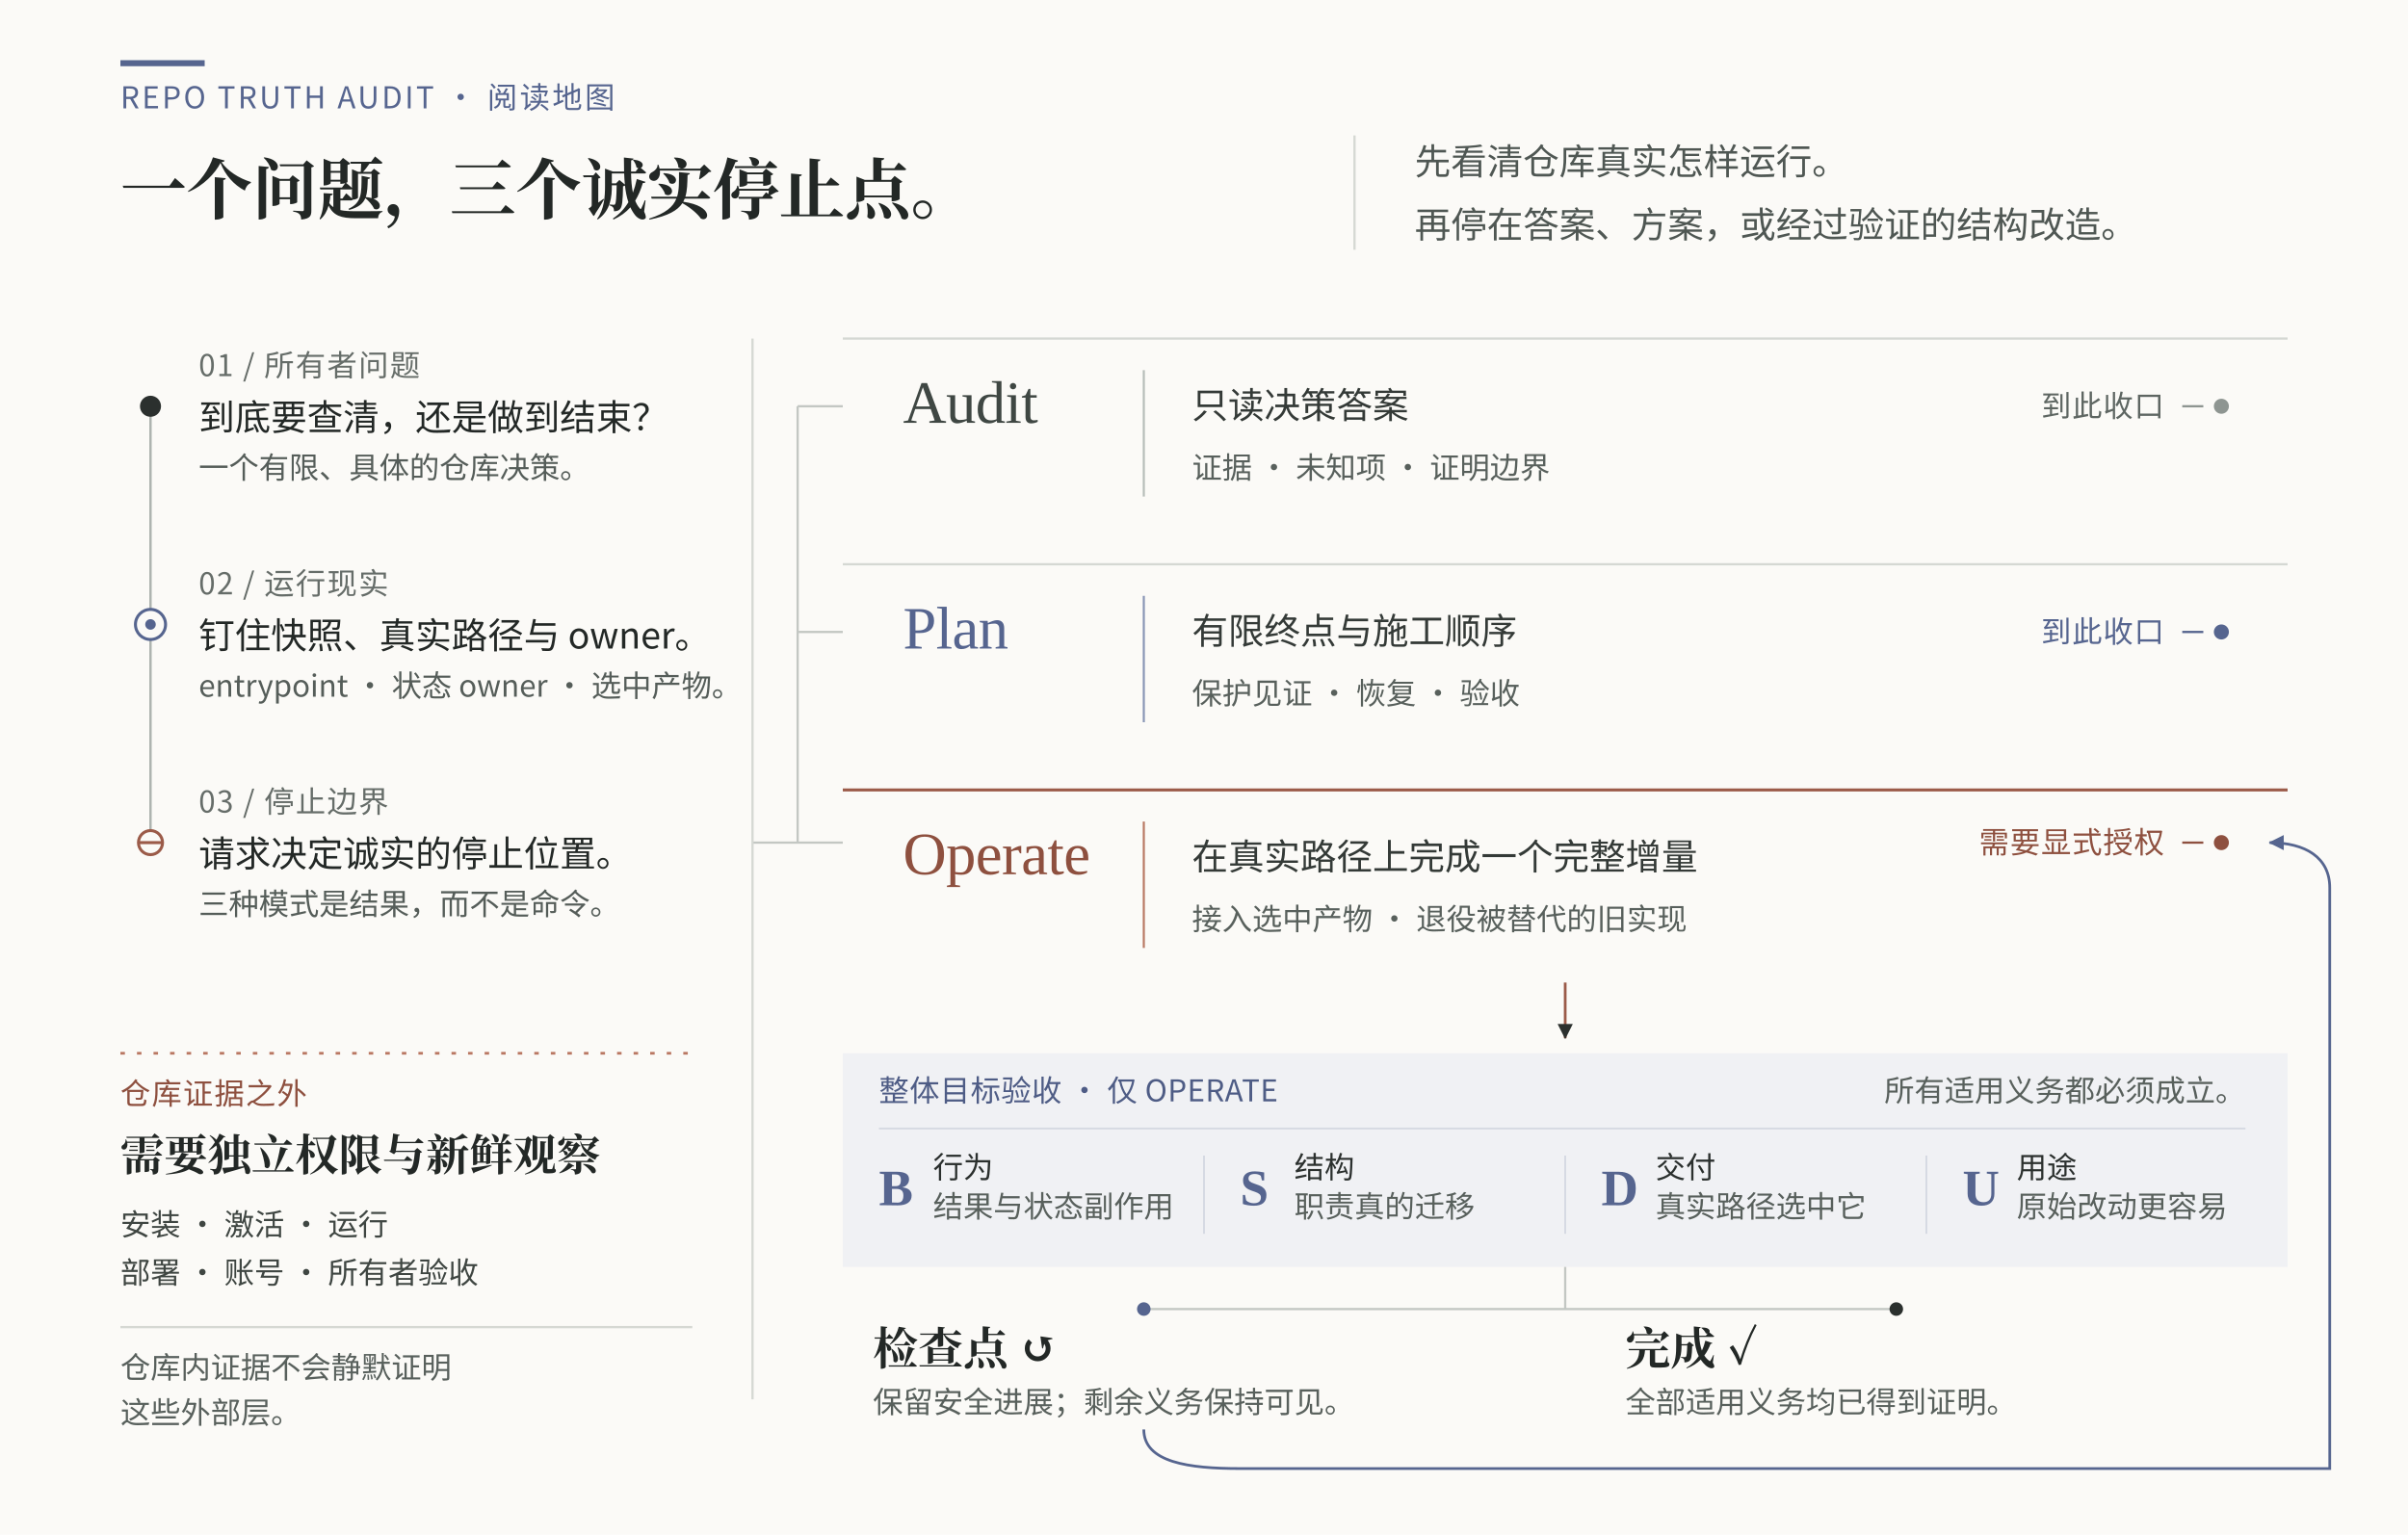
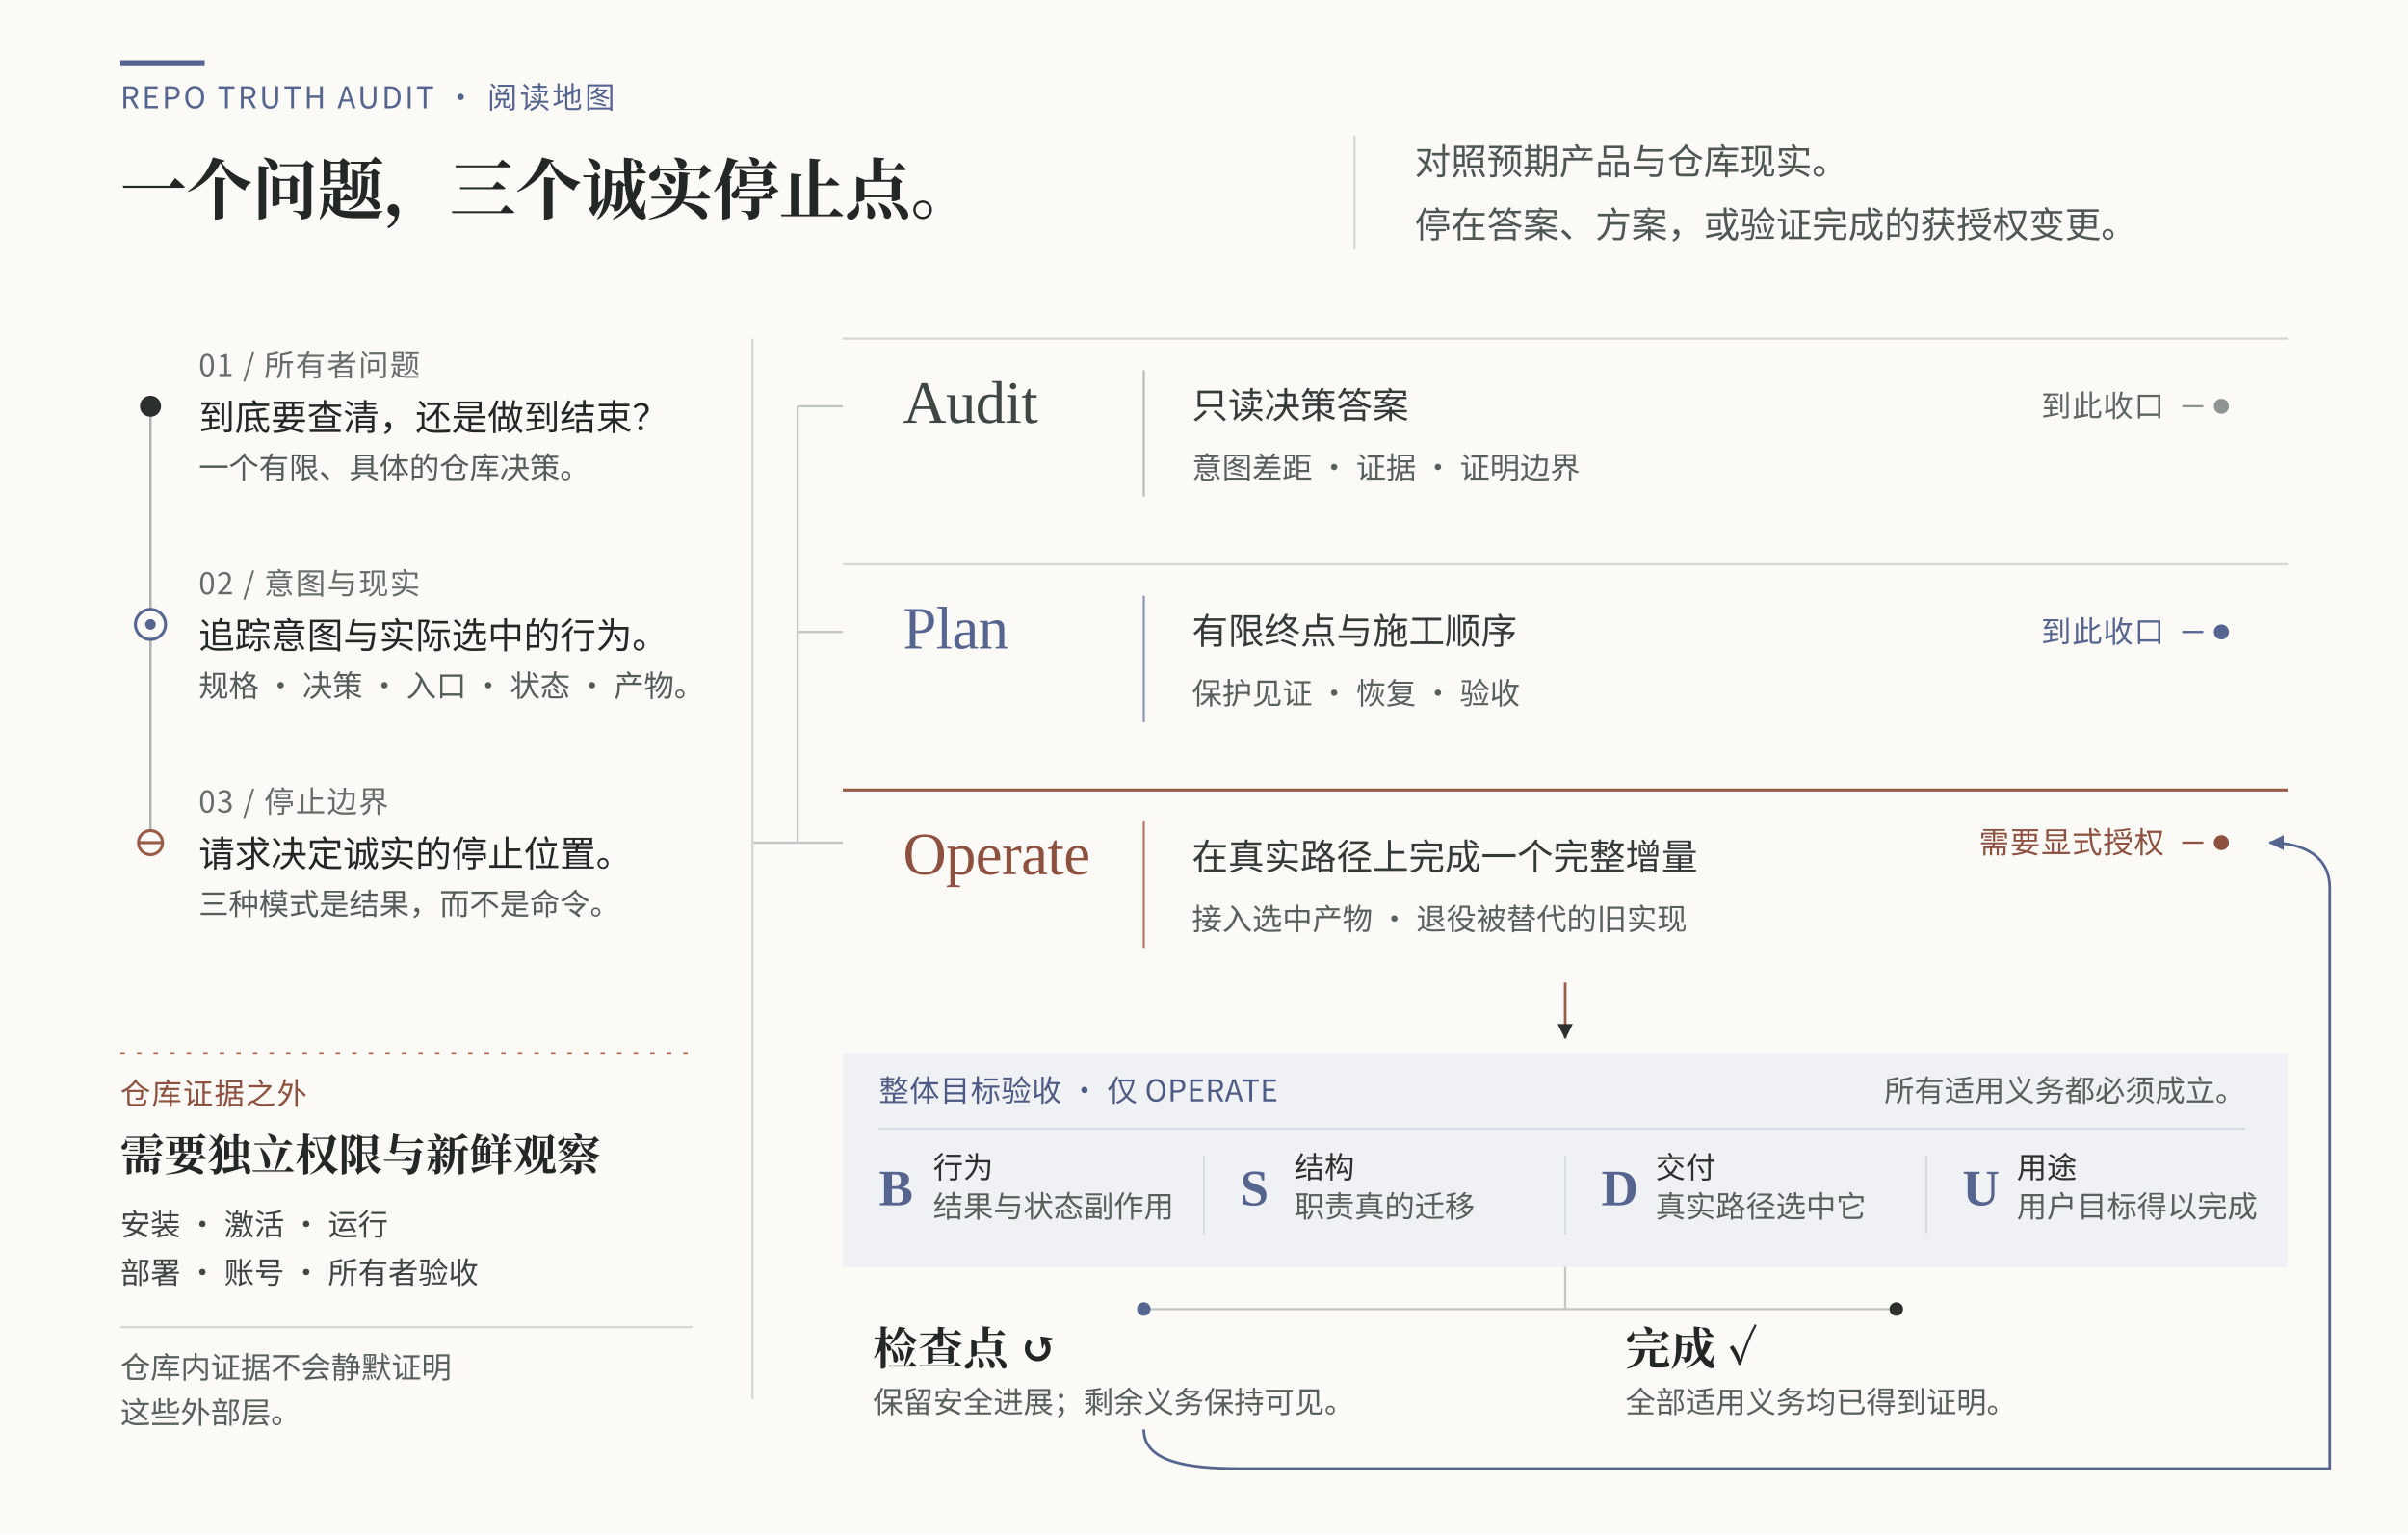
<svg xmlns="http://www.w3.org/2000/svg" width="1600" height="1020" viewBox="0 0 1600 1020" role="img" aria-labelledby="overview-title overview-desc" lang="zh-CN">
  <defs>
    <marker id="arrow-ink" viewBox="0 0 10 10" refX="8.5" refY="5" markerWidth="7" markerHeight="7" orient="auto">
      <path d="M1 1L9 5L1 9Z" fill="#2B302E" />
    </marker>
    <marker id="arrow-accent" viewBox="0 0 10 10" refX="8.5" refY="5" markerWidth="7" markerHeight="7" orient="auto">
      <path d="M1 1L9 5L1 9Z" fill="#56658F" />
    </marker>
    <style>
      /* 字体灰度：主墨色、正文、辅助文字、元数据；结构线使用最安静的灰度。 */
      .display { font-family: "Songti SC", "Noto Serif CJK SC", "STSong", serif; font-size: 44px; font-weight: 600; letter-spacing: -0.25px; fill: #232826; }
      .subtitle { font-family: "PingFang SC", "Noto Sans CJK SC", "Segoe UI", sans-serif; font-size: 24px; font-weight: 400; fill: #4F5753; }
      .kicker { font-family: "Helvetica Neue", "PingFang SC", "Noto Sans CJK SC", sans-serif; font-size: 20px; font-weight: 500; letter-spacing: 1.6px; fill: #56658F; }
      .meta { font-family: "Helvetica Neue", "PingFang SC", "Noto Sans CJK SC", sans-serif; font-size: 20px; font-weight: 500; letter-spacing: 0.9px; fill: #666D69; }
      .rail-title { font-family: "PingFang SC", "Noto Sans CJK SC", "Segoe UI", sans-serif; font-size: 24px; font-weight: 500; fill: #232826; }
      .rail-body { font-family: "PingFang SC", "Noto Sans CJK SC", "Segoe UI", sans-serif; font-size: 20px; font-weight: 400; fill: #555D59; }
      .mode-title { font-family: Georgia, "Times New Roman", serif; font-size: 40px; font-weight: 400; letter-spacing: -0.35px; }
      .mode-caption { font-family: "PingFang SC", "Noto Sans CJK SC", "Segoe UI", sans-serif; font-size: 24px; font-weight: 500; fill: #343A37; }
      .mode-lead { font-family: "PingFang SC", "Noto Sans CJK SC", "Segoe UI", sans-serif; font-size: 24px; font-weight: 500; fill: #343A37; }
      .support { font-family: "PingFang SC", "Noto Sans CJK SC", "Segoe UI", sans-serif; font-size: 20px; font-weight: 400; fill: #58605C; }
      .status { font-family: "PingFang SC", "Noto Sans CJK SC", "Segoe UI", sans-serif; font-size: 20px; font-weight: 500; letter-spacing: 0.6px; fill: #5E6662; }
      .status-authorized { font-family: "PingFang SC", "Noto Sans CJK SC", "Segoe UI", sans-serif; font-size: 20px; font-weight: 500; letter-spacing: 0.6px; fill: #8E503F; }
      .audit-ink { fill: #3F4743; }
      .plan-ink { fill: #56658F; }
      .operate-ink { fill: #8E503F; }
      .accept-head { font-family: "PingFang SC", "Noto Sans CJK SC", "Segoe UI", sans-serif; font-size: 20px; font-weight: 500; letter-spacing: 0.3px; fill: #4E5C85; }
      .accept-letter { font-family: Georgia, "Times New Roman", serif; font-size: 34px; font-weight: 600; fill: #56658F; }
      .accept-title { font-family: "PingFang SC", "Noto Sans CJK SC", "Segoe UI", sans-serif; font-size: 20px; font-weight: 500; fill: #2B302E; }
      .outcome { font-family: "Songti SC", "Noto Serif CJK SC", "STSong", serif; font-size: 30px; font-weight: 600; fill: #232826; }
      .external-kicker { font-family: "PingFang SC", "Noto Sans CJK SC", "Segoe UI", sans-serif; font-size: 20px; font-weight: 500; letter-spacing: 0.8px; fill: #8E503F; }
      .external-title { font-family: "Songti SC", "Noto Serif CJK SC", "STSong", serif; font-size: 29px; font-weight: 600; fill: #232826; }
      .external-list { font-family: "PingFang SC", "Noto Sans CJK SC", "Segoe UI", sans-serif; font-size: 20px; font-weight: 500; fill: #3F4642; }
      .hairline { stroke: #D5D8D3; stroke-width: 1.5; vector-effect: non-scaling-stroke; }
      .spine { fill: none; stroke: #AEB4B0; stroke-width: 1.6; vector-effect: non-scaling-stroke; }
      .branch { fill: none; stroke: #C3C7C3; stroke-width: 1.5; vector-effect: non-scaling-stroke; }
      .operate-line { fill: none; stroke: #9B5B49; stroke-width: 2; vector-effect: non-scaling-stroke; }
      .return { fill: none; stroke: #56658F; stroke-width: 1.8; marker-end: url(#arrow-accent); vector-effect: non-scaling-stroke; }
    </style>
  </defs>
  <rect width="1600" height="1020" fill="#FBFAF7" />
  <g id="diagram-header" data-readability-background="#FBFAF7">
    <line x1="80" y1="42" x2="136" y2="42" stroke="#56658F" stroke-width="4" />
    <text x="80" y="72" class="kicker" data-readability="supporting">REPO TRUTH AUDIT · 阅读地图</text>
    <text x="80" y="142" class="display" data-readability="critical">一个问题，三个诚实停止点。</text>
    <line x1="900" y1="90" x2="900" y2="166" class="hairline" />
-     <text x="940" y="116" class="subtitle">先看清仓库真实怎样运行。</text>
-     <text x="940" y="158" class="subtitle">再停在答案、方案，或经过验证的结构改造。</text>
+     <text x="940" y="116" class="subtitle">对照预期产品与仓库现实。</text>
+     <text x="940" y="158" class="subtitle">停在答案、方案，或验证完成的获授权变更。</text>
  </g>
  <g id="common-path" data-readability-background="#FBFAF7">
    <line x1="100" y1="270" x2="100" y2="560" class="spine" />
    <path d="M500 560H530V270M530 270H560M530 420H560M530 560H560" class="branch" />
  </g>
  <g id="node-question" data-readability-background="#FBFAF7">
    <circle cx="100" cy="270" r="7" fill="#2B302E" />
    <text x="132" y="250" class="meta" data-readability="supporting">01 / 所有者问题</text>
    <text x="132" y="286" class="rail-title">到底要查清，还是做到结束？</text>
    <text x="132" y="318" class="rail-body" data-readability="supporting">一个有限、具体的仓库决策。</text>
  </g>
  <g id="node-pin" data-readability-background="#FBFAF7">
    <circle cx="100" cy="415" r="10" fill="#FBFAF7" stroke="#56658F" stroke-width="2" />
    <circle cx="100" cy="415" r="3.5" fill="#56658F" />
-     <text x="132" y="395" class="meta" data-readability="supporting">02 / 运行现实</text>
-     <text x="132" y="431" class="rail-title">钉住快照、真实路径与 owner。</text>
-     <text x="132" y="463" class="rail-body" data-readability="supporting">entrypoint · 状态 owner · 选中产物。</text>
+     <text x="132" y="395" class="meta" data-readability="supporting">02 / 意图与现实</text>
+     <text x="132" y="431" class="rail-title">追踪意图与实际选中的行为。</text>
+     <text x="132" y="463" class="rail-body" data-readability="supporting">规格 · 决策 · 入口 · 状态 · 产物。</text>
  </g>
  <g id="node-route" data-readability-background="#FBFAF7">
    <circle cx="100" cy="560" r="8" fill="#FBFAF7" stroke="#9B5B49" stroke-width="2" />
    <line x1="92" y1="560" x2="108" y2="560" stroke="#9B5B49" stroke-width="2" />
    <text x="132" y="540" class="meta" data-readability="supporting">03 / 停止边界</text>
    <text x="132" y="576" class="rail-title">请求决定诚实的停止位置。</text>
    <text x="132" y="608" class="rail-body" data-readability="supporting">三种模式是结果，而不是命令。</text>
  </g>
  <line x1="500" y1="225" x2="500" y2="930" class="hairline" />
  <g id="mode-audit" data-readability-background="#FBFAF7">
    <line x1="560" y1="225" x2="1520" y2="225" class="hairline" />
    <text x="600" y="281" class="mode-title audit-ink">Audit</text>
    <line x1="760" y1="246" x2="760" y2="330" stroke="#B7BDB9" stroke-width="1.4" />
    <text x="792" y="278" class="mode-caption">只读决策答案</text>
-     <text x="792" y="318" class="support" data-readability="supporting">证据 · 未知项 · 证明边界</text>
+     <text x="792" y="318" class="support" data-readability="supporting">意图差距 · 证据 · 证明边界</text>
    <text x="1438" y="277" text-anchor="end" class="status" data-readability="supporting">到此收口</text>
    <line x1="1450" y1="270" x2="1464" y2="270" stroke="#8E9591" stroke-width="1.5" />
    <circle cx="1476" cy="270" r="5" fill="#8E9591" />
  </g>
  <g id="mode-plan" data-readability-background="#FBFAF7">
    <line x1="560" y1="375" x2="1520" y2="375" class="hairline" />
    <text x="600" y="431" class="mode-title plan-ink">Plan</text>
    <line x1="760" y1="396" x2="760" y2="480" stroke="#8995B5" stroke-width="1.4" />
    <text x="792" y="428" class="mode-caption">有限终点与施工顺序</text>
    <text x="792" y="468" class="support" data-readability="supporting">保护见证 · 恢复 · 验收</text>
    <text x="1438" y="427" text-anchor="end" class="status plan-ink" data-readability="supporting">到此收口</text>
    <line x1="1450" y1="420" x2="1464" y2="420" stroke="#56658F" stroke-width="1.5" />
    <circle cx="1476" cy="420" r="5" fill="#56658F" />
  </g>
  <g id="mode-operate" data-readability-background="#FBFAF7">
    <line x1="560" y1="525" x2="1520" y2="525" class="operate-line" />
    <text x="600" y="581" class="mode-title operate-ink">Operate</text>
    <line x1="760" y1="546" x2="760" y2="630" stroke="#B97863" stroke-width="1.4" />
    <text x="792" y="578" class="mode-caption">在真实路径上完成一个完整增量</text>
    <text x="792" y="618" class="support" data-readability="supporting">接入选中产物 · 退役被替代的旧实现</text>
    <text x="1438" y="567" text-anchor="end" class="status-authorized" data-readability="supporting">需要显式授权</text>
    <line x1="1450" y1="560" x2="1464" y2="560" stroke="#8E503F" stroke-width="1.5" />
    <circle cx="1476" cy="560" r="5" fill="#8E503F" />
    <path d="M1040 653V690" stroke="#9B5B49" stroke-width="1.8" fill="none" marker-end="url(#arrow-ink)" />
  </g>
  <g id="acceptance" data-readability-background="#F0F1F4">
    <rect x="560" y="700" width="960" height="142" fill="#F0F1F4" />
    <text x="584" y="732" class="accept-head" data-readability="supporting">整体目标验收 · 仅 OPERATE</text>
    <text x="1492" y="732" text-anchor="end" class="support" data-readability="supporting">所有适用义务都必须成立。</text>
    <line x1="584" y1="750" x2="1492" y2="750" stroke="#D5D9E2" stroke-width="1.2" />
  </g>
  <g id="acceptance-behavior" data-readability-background="#F0F1F4">
    <text x="584" y="801" class="accept-letter" data-readability="critical">B</text>
    <text x="620" y="783" class="accept-title" data-readability="supporting">行为</text>
    <text x="620" y="809" class="support" data-readability="supporting">结果与状态副作用</text>
  </g>
  <g id="acceptance-structure" data-readability-background="#F0F1F4">
    <line x1="800" y1="768" x2="800" y2="820" stroke="#D5D9E2" stroke-width="1.2" />
    <text x="824" y="801" class="accept-letter" data-readability="critical">S</text>
    <text x="860" y="783" class="accept-title" data-readability="supporting">结构</text>
    <text x="860" y="809" class="support" data-readability="supporting">职责真的迁移</text>
  </g>
  <g id="acceptance-delivery" data-readability-background="#F0F1F4">
    <line x1="1040" y1="768" x2="1040" y2="820" stroke="#D5D9E2" stroke-width="1.2" />
    <text x="1064" y="801" class="accept-letter" data-readability="critical">D</text>
    <text x="1100" y="783" class="accept-title" data-readability="supporting">交付</text>
    <text x="1100" y="809" class="support" data-readability="supporting">真实路径选中它</text>
  </g>
  <g id="acceptance-usefulness" data-readability-background="#F0F1F4">
    <line x1="1280" y1="768" x2="1280" y2="820" stroke="#D5D9E2" stroke-width="1.2" />
    <text x="1304" y="801" class="accept-letter" data-readability="critical">U</text>
    <text x="1340" y="783" class="accept-title" data-readability="supporting">用途</text>
-     <text x="1340" y="809" class="support" data-readability="supporting">原始改动更容易</text>
+     <text x="1340" y="809" class="support" data-readability="supporting">用户目标得以完成</text>
  </g>
  <g id="outcome-branch" data-readability-background="#FBFAF7">
    <path d="M1040 842V870H760M1040 870H1260" class="branch" />
    <circle cx="760" cy="870" r="4.5" fill="#56658F" />
    <circle cx="1260" cy="870" r="4.5" fill="#2B302E" />
  </g>
  <g id="outcome-checkpoint" data-readability-background="#FBFAF7">
    <text x="580" y="907" class="outcome" fill="#56658F">检查点 ↺</text>
    <text x="580" y="939" class="support" data-readability="supporting">保留安全进展；剩余义务保持可见。</text>
  </g>
  <g id="outcome-complete" data-readability-background="#FBFAF7">
    <text x="1080" y="907" class="outcome">完成 ✓</text>
    <text x="1080" y="939" class="support" data-readability="supporting">全部适用义务均已得到证明。</text>
  </g>
  <g id="checkpoint-loop" data-readability-background="#FBFAF7">
    <path d="M760 950C760 972 790 976 824 976H1548V590C1548 570 1532 560 1508 560" class="return" />
  </g>
  <g id="external-proof-boundary" data-readability-background="#FBFAF7">
    <line x1="80" y1="700" x2="460" y2="700" stroke="#B97863" stroke-width="1.8" stroke-dasharray="3 8" />
    <text x="80" y="734" class="external-kicker" data-readability="supporting">仓库证据之外</text>
    <text x="80" y="778" class="external-title">需要独立权限与新鲜观察</text>
    <text x="80" y="821" class="external-list" data-readability="supporting">安装 · 激活 · 运行</text>
    <text x="80" y="853" class="external-list" data-readability="supporting">部署 · 账号 · 所有者验收</text>
    <line x1="80" y1="882" x2="460" y2="882" class="hairline" />
    <text x="80" y="916" class="support" data-readability="supporting">仓库内证据不会静默证明</text>
    <text x="80" y="946" class="support" data-readability="supporting">这些外部层。</text>
  </g>
</svg>
